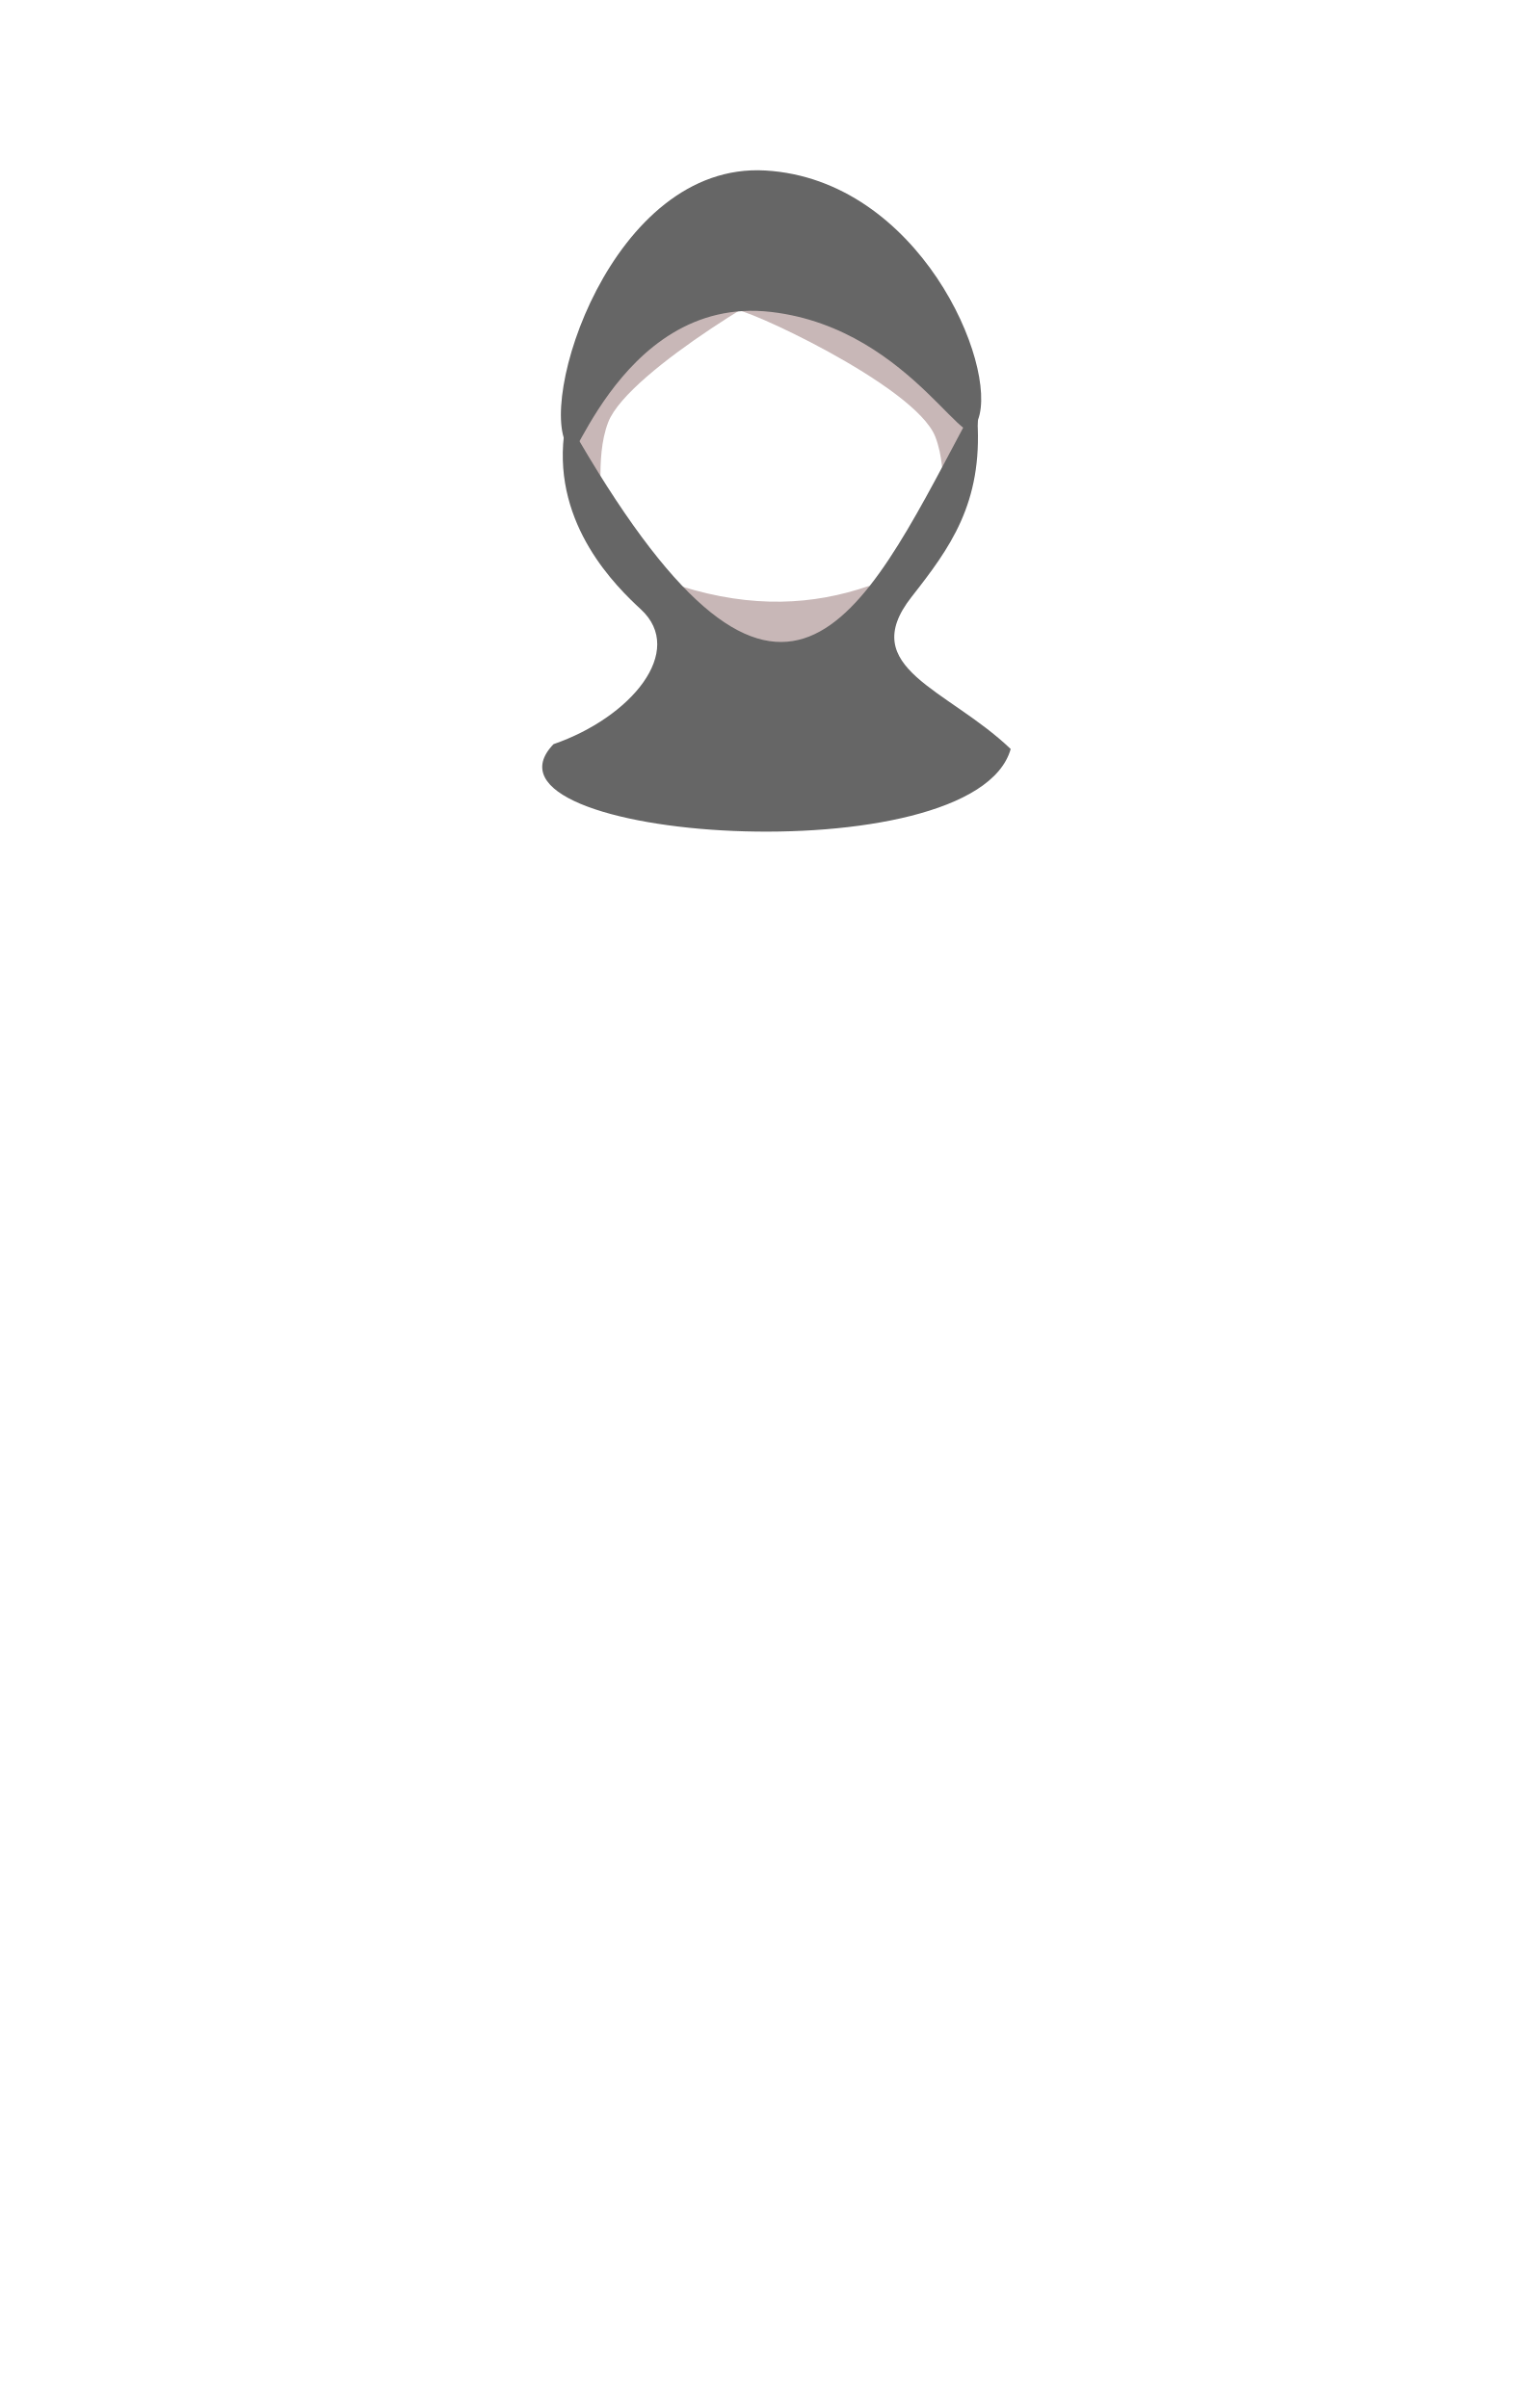
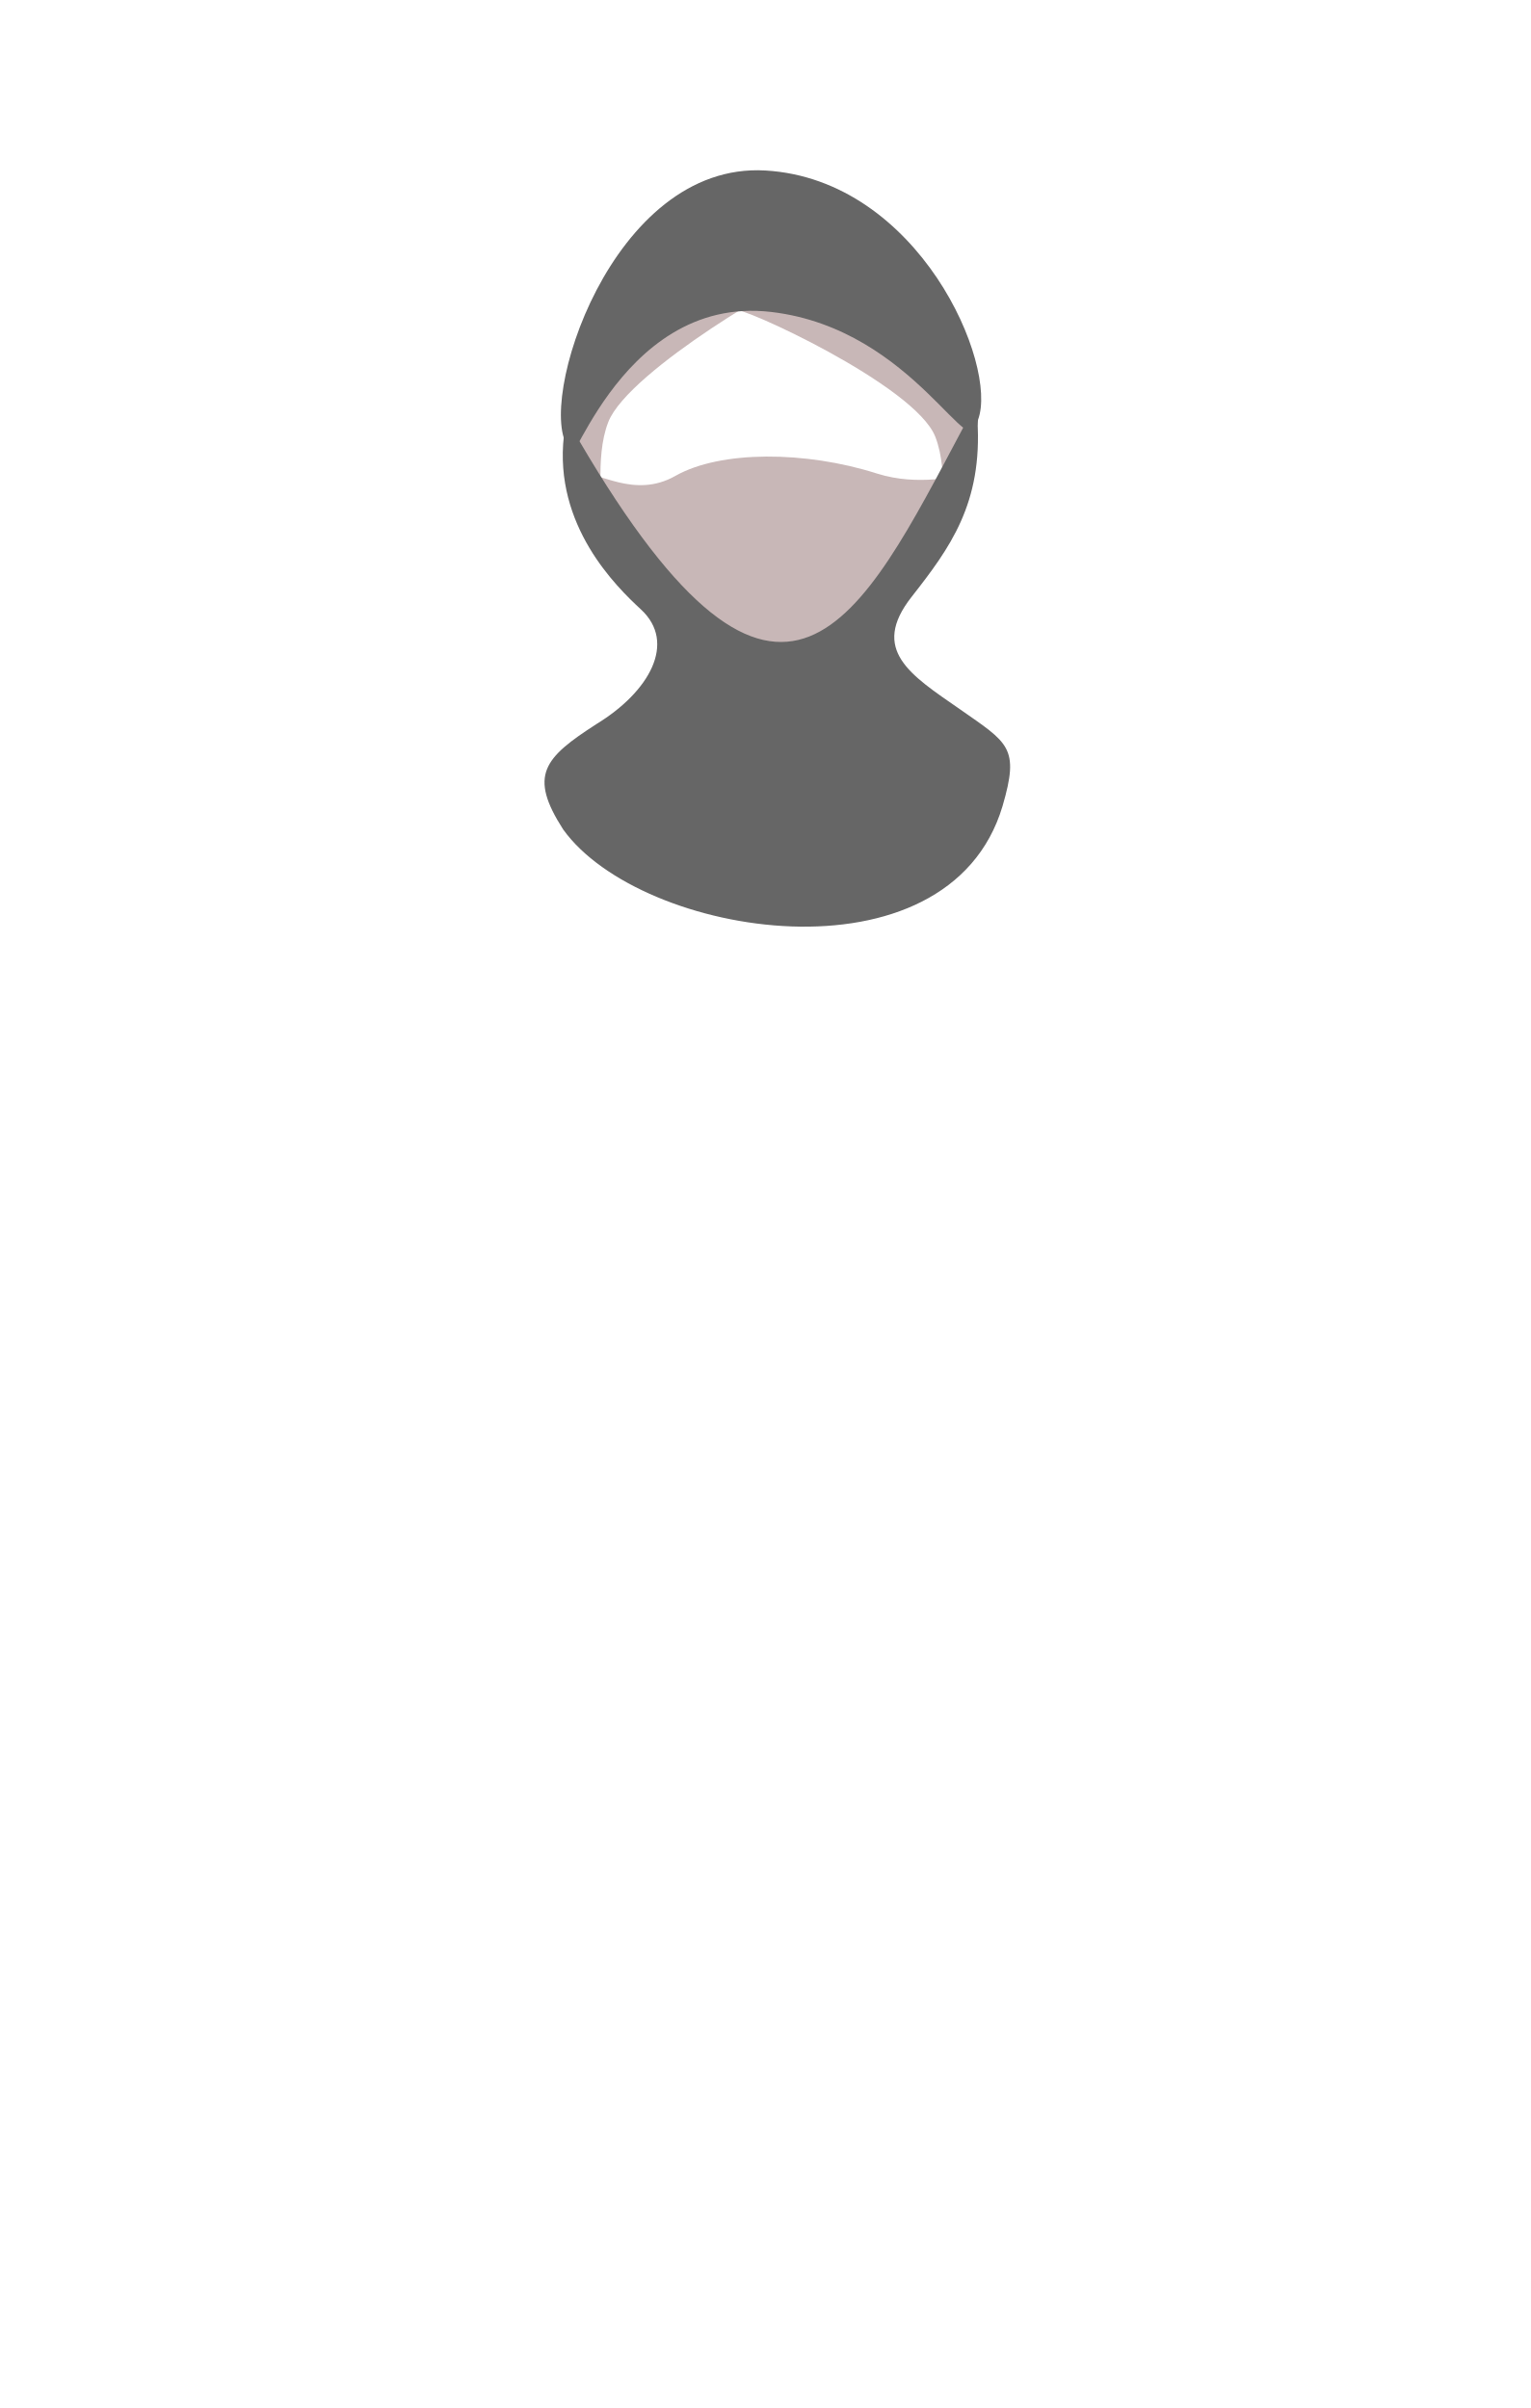
<svg xmlns="http://www.w3.org/2000/svg" width="300" height="472" viewBox="0 0 79.375 124.883" version="1.1" id="svg8">
  <defs id="defs2" />
  <g id="layer1" transform="translate(0,-172.1167)">
    <path style="opacity:1;fill:#c8b7b7;fill-opacity:1;fill-rule:evenodd;stroke:none;stroke-width:0.3;stroke-miterlimit:4;stroke-dasharray:none;stroke-opacity:1" d="m 31.538,194.001 c -0.765,1.961 -0.104,4.544 -0.685,4.544 -0.581,0 -0.209,-1.65 -1.052,-3.207 -1.791,-3.307 9.751,-9.877 11.643,-8.753 -0.029,-0.345 -8.853,4.721 -9.906,7.417 z" id="path1299" />
    <path style="opacity:1;fill:#c8b7b7;fill-opacity:1;fill-rule:evenodd;stroke:none;stroke-width:0.3;stroke-miterlimit:4;stroke-dasharray:none;stroke-opacity:1" d="m 48.491,194.766 c 0.765,1.961 0.104,4.544 0.685,4.544 0.581,0 0.166,-1.674 1.052,-3.207 1.938,-3.352 -9.285,-9.285 -12.077,-7.884 0.029,-0.345 9.287,3.852 10.34,6.548 z" id="path1299-2" />
    <path style="opacity:1;fill:#666666;fill-opacity:1;fill-rule:evenodd;stroke:none;stroke-width:0.3;stroke-miterlimit:4;stroke-dasharray:none;stroke-opacity:1" d="m 50.709,193.881 c -0.246,2.849 -3.205,-4.701 -10.718,-5.585 -8.158,-0.961 -10.763,9.894 -10.499,7.053 -1.756,-2.182 2.189,-14.859 10.192,-14.39 7.96,0.467 12.079,10.072 11.025,12.922 z" id="path1291" />
-     <path style="opacity:1;fill:#c8b7b7;fill-opacity:1;fill-rule:evenodd;stroke:none;stroke-width:0.3;stroke-miterlimit:4;stroke-dasharray:none;stroke-opacity:1" d="m 35.308,202.52 c 3.718,1.165 6.869,0.969 9.698,0 0.12,-0.041 0.229,0.102 0.229,0.229 v 3.35 c 0,0.127 -0.102,0.229 -0.229,0.229 h -9.698 c -0.127,0 -0.229,-0.102 -0.229,-0.229 v -3.35 c 0,-0.127 0.108,-0.267 0.229,-0.229 z" id="rect1317" />
-     <path style="opacity:1;fill:#666666;fill-opacity:1;fill-rule:evenodd;stroke:none;stroke-width:0.3;stroke-miterlimit:4;stroke-dasharray:none;stroke-opacity:1" d="m 30.032,194.979 c 10.555,18.027 14.613,9.264 19.918,-0.709 0.06,-0.112 0.717,-0.488 0.725,-0.361 0.271,4.312 -1.413,6.612 -3.417,9.168 -2.892,3.689 1.882,4.761 5.142,7.884 -1.872,6.638 -28.54,4.781 -23.702,-0.251 4.02,-1.389 6.875,-4.825 4.53,-6.99 -1.268,-1.171 -4.528,-4.345 -3.992,-9.008 0.015,-0.126 0.732,0.157 0.796,0.267 z" id="rect1296" />
+     <path style="opacity:1;fill:#c8b7b7;fill-opacity:1;fill-rule:evenodd;stroke:none;stroke-width:0.519;stroke-miterlimit:4;stroke-dasharray:none;stroke-opacity:1" d="m 49.677,196.928 -4.441,8.714 c -0.173,0.339 -0.102,0.687 -0.229,0.687 h -9.698 c -0.127,0 -0.047,-0.353 -0.229,-0.687 l -4.866,-8.903 c 0.742,-0.243 2.652,1.279 4.798,0.06 2.343,-1.331 6.755,-1.302 10.435,-0.13 2.257,0.719 4.224,0.024 4.231,0.259 z" id="rect1317" />
+     <path style="opacity:1;fill:#666666;fill-opacity:1;fill-rule:evenodd;stroke:none;stroke-width:0.3;stroke-miterlimit:4;stroke-dasharray:none;stroke-opacity:1" d="m 30.032,194.979 c 10.555,18.027 14.613,9.264 19.918,-0.709 0.06,-0.112 0.717,-0.488 0.725,-0.361 0.271,4.312 -1.413,6.612 -3.417,9.168 -2.15,2.743 -0.063,4.039 2.489,5.807 2.543,1.781 3.126,1.981 2.228,5.047 -2.812,9.403 -18.757,6.816 -22.778,1.201 -1.806,-2.81 -0.998,-3.709 1.732,-5.468 2.72,-1.66 4.178,-4.209 2.299,-5.943 -1.268,-1.171 -4.528,-4.345 -3.992,-9.008 0.015,-0.126 0.732,0.157 0.796,0.267 z" id="rect1296" />
  </g>
</svg>
